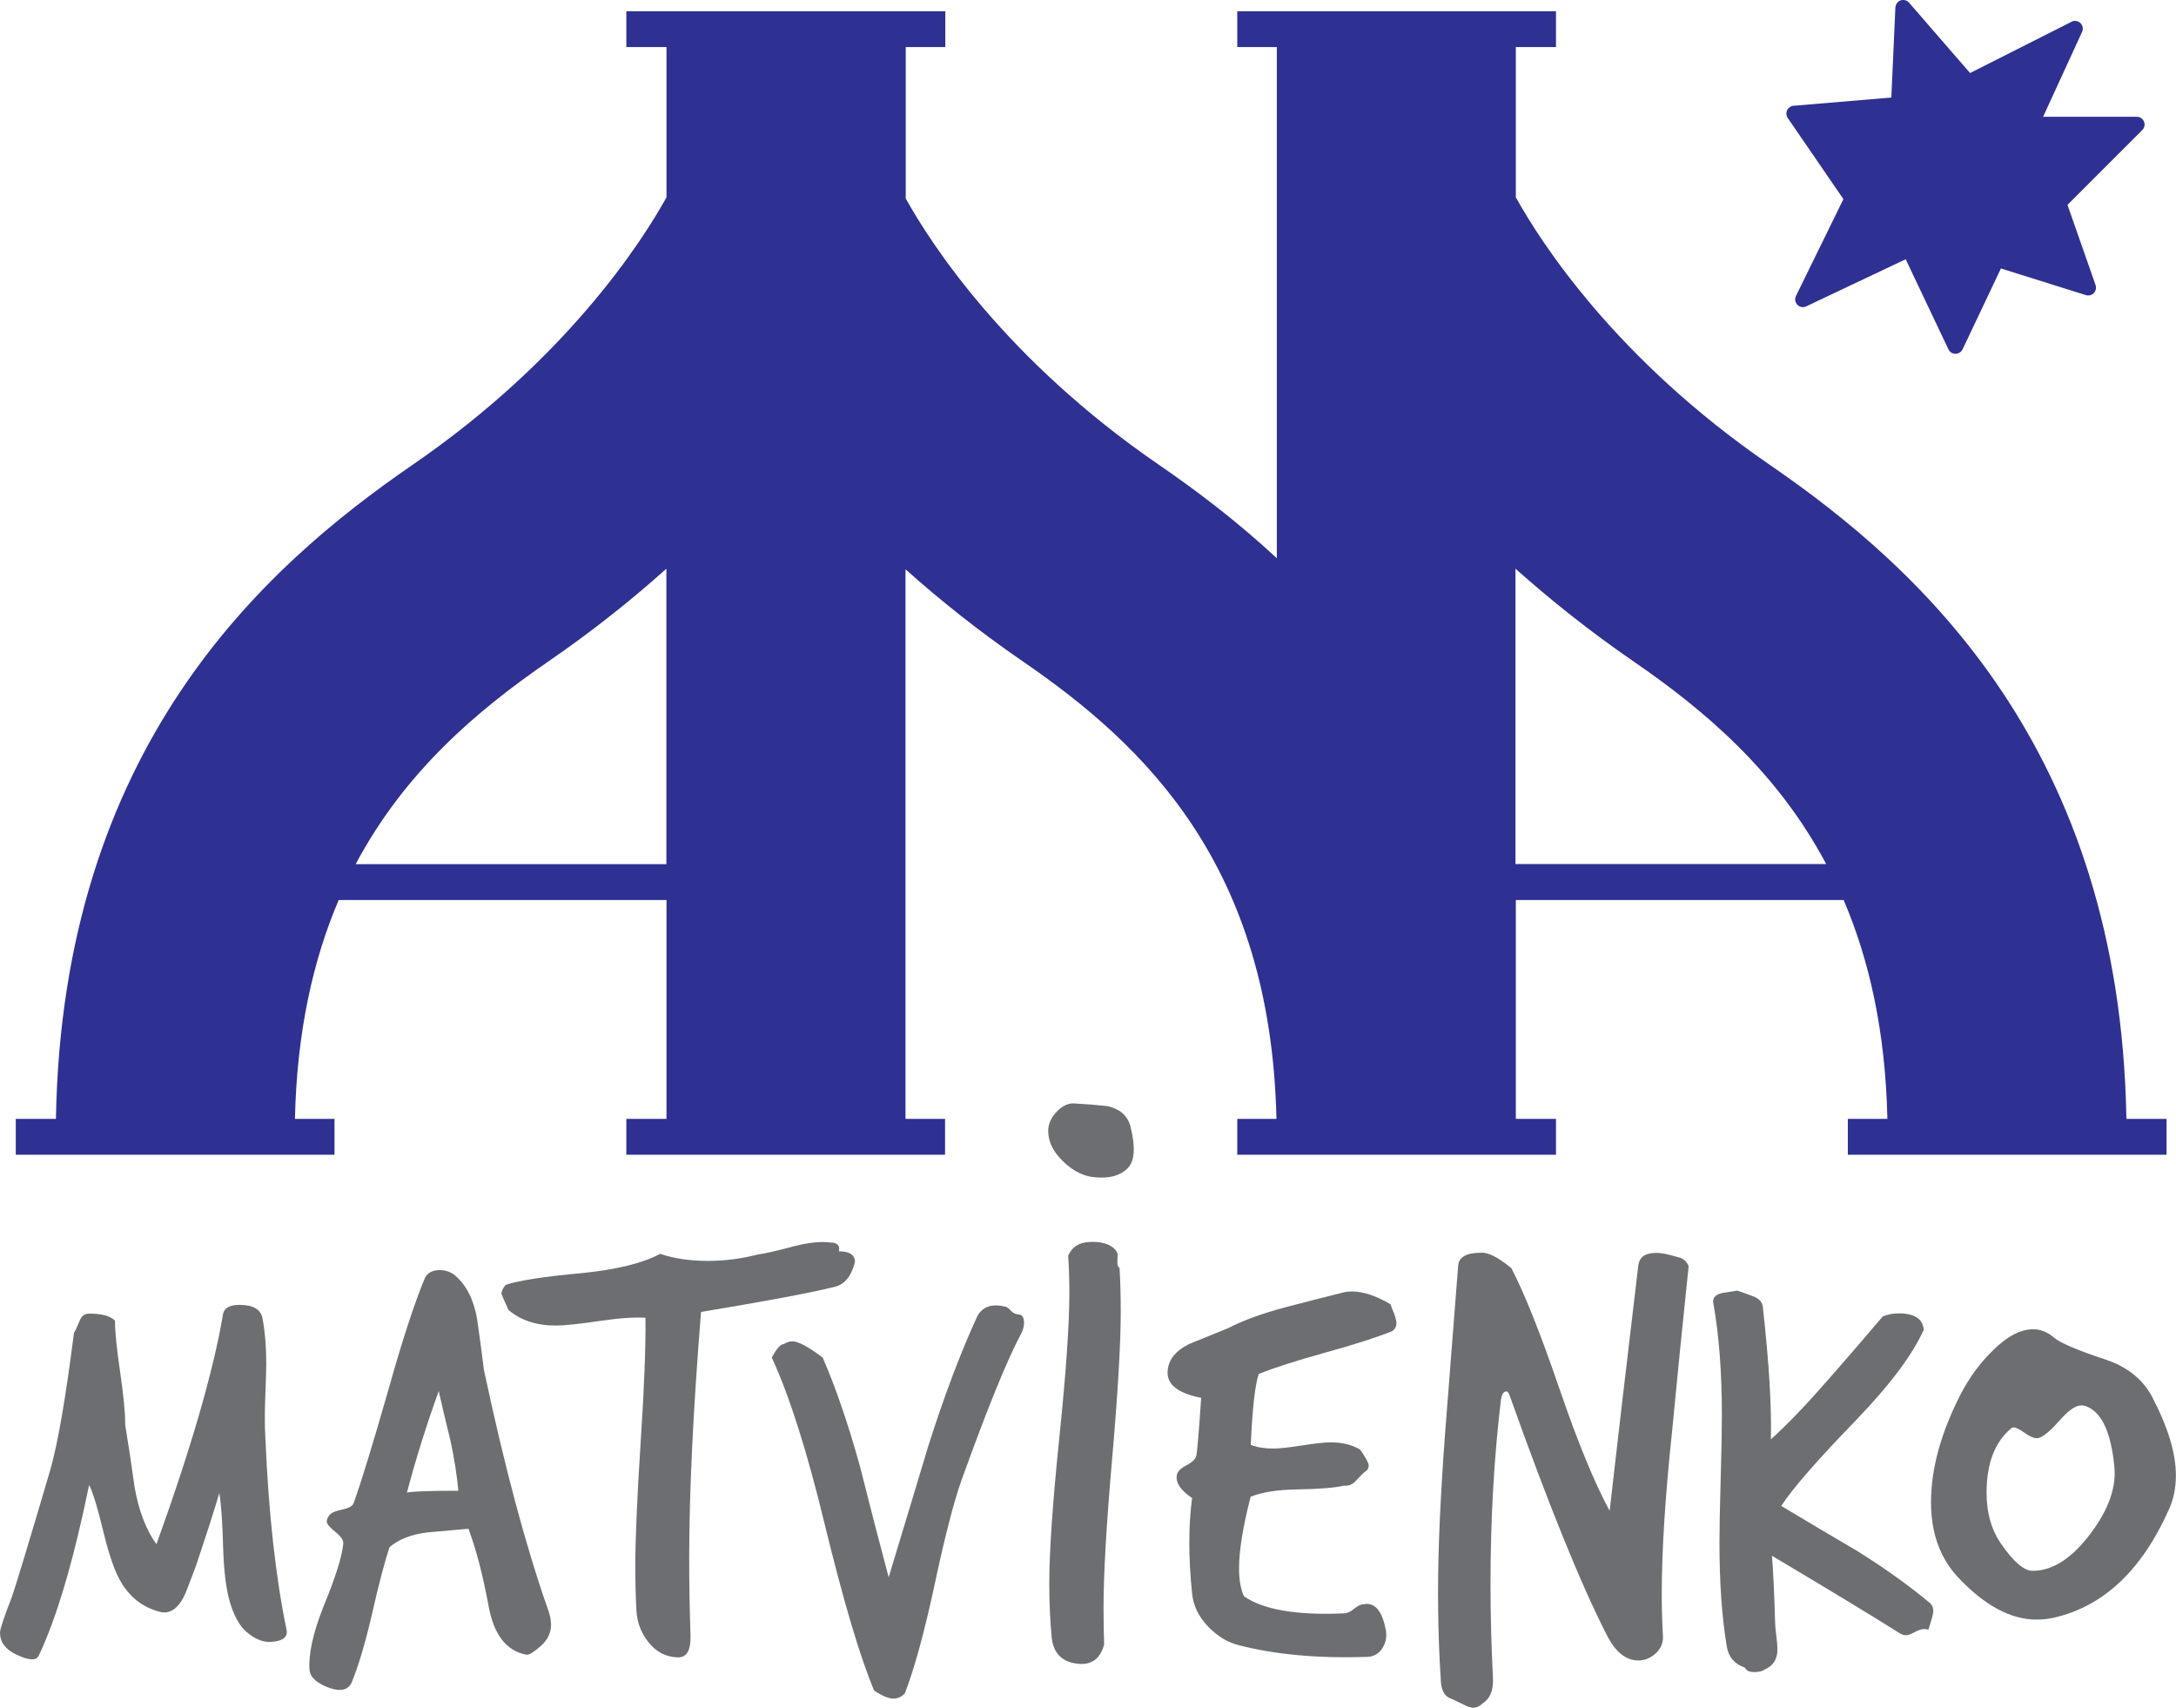
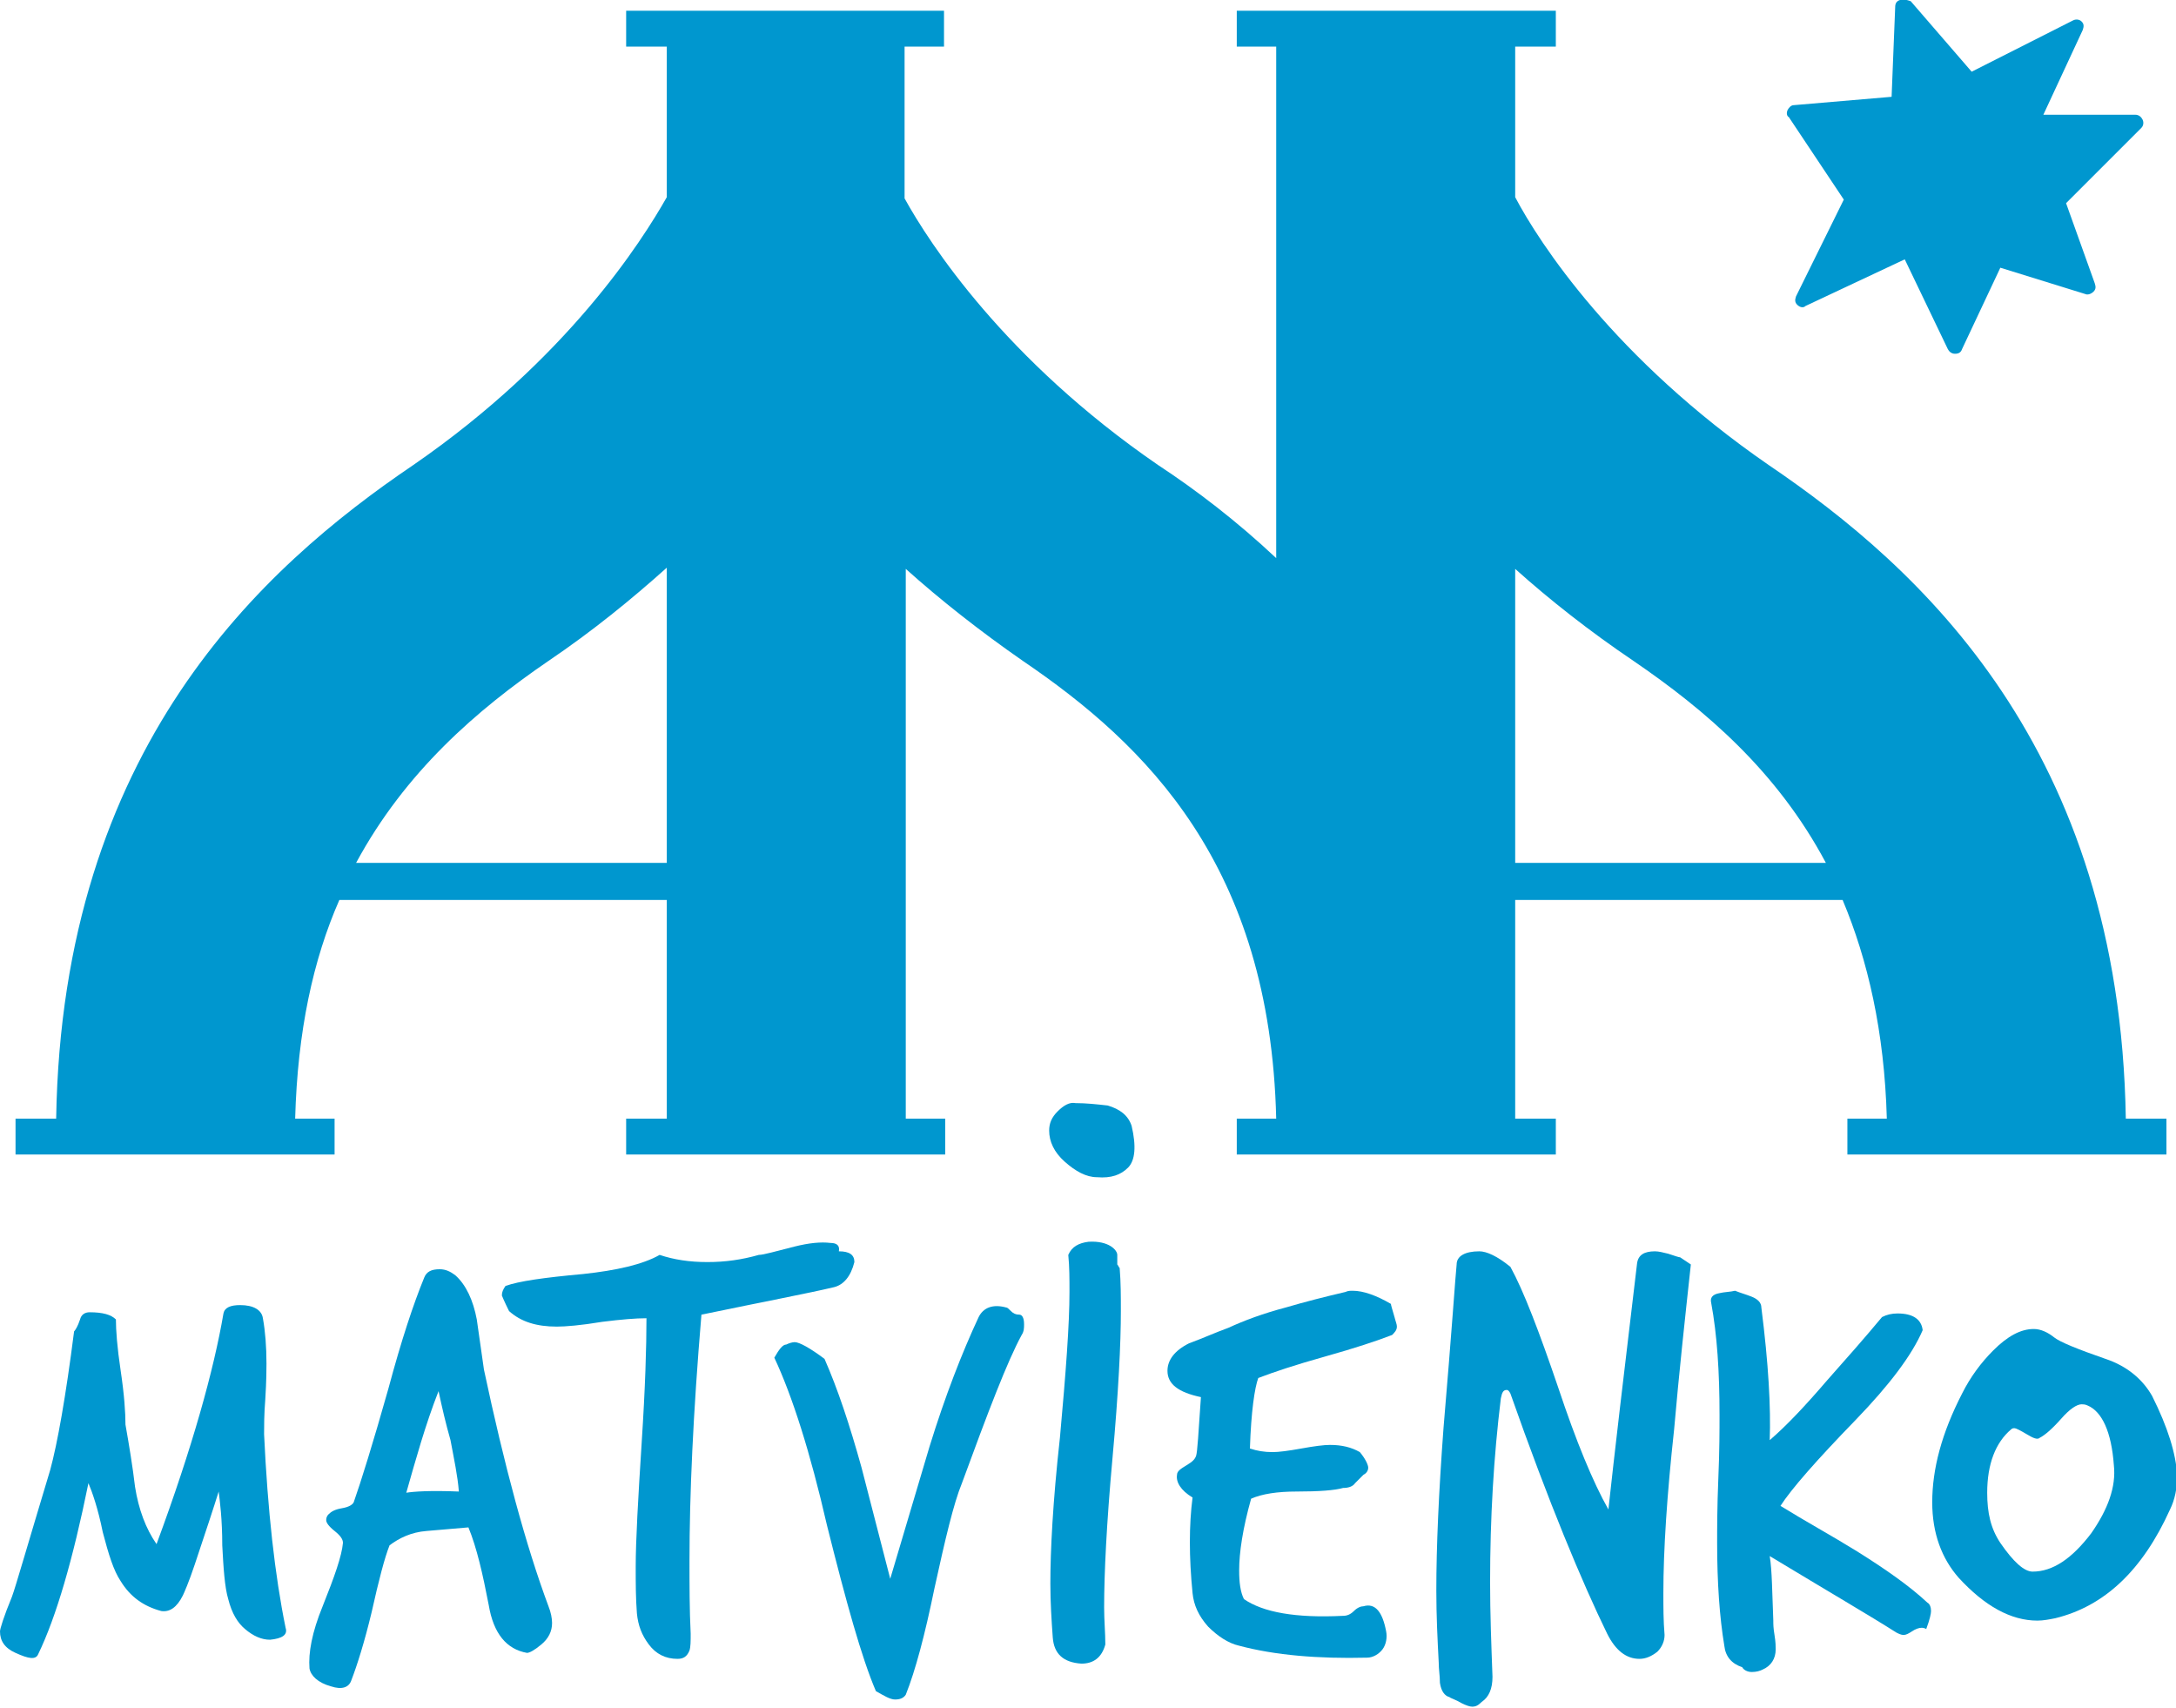
- <svg xmlns="http://www.w3.org/2000/svg" version="1.1" id="Layer_1" x="0px" y="0px" viewBox="0 0 182.08 142.88" style="enable-background:new 0 0 182.08 142.88;" xml:space="preserve">
+ <svg xmlns="http://www.w3.org/2000/svg" version="1.1" id="Layer_1" x="0px" y="0px" viewBox="0 0 182.1 142.9" style="enable-background:new 0 0 182.1 142.9;" xml:space="preserve">
  <style type="text/css">
- 	.st0{fill:#2E3192;}
- 	.st1{fill:#6D6E71;}
+ 	.st0{fill:#0097CF;}
</style>
  <g>
-     <path class="st0" d="M27.99,93.61h-3.31c0.16-7.32,1.53-13.32,3.66-18.31h27.43v18.31h-3.36v3h26.67v-3h-3.31V47.63   c2.89,2.58,6.15,5.19,9.84,7.72c10.25,7.04,20.72,17.1,21.2,38.26h-3.28v3h26.67v-3h-3.36V75.3h27.43c2.14,5,3.5,10.99,3.66,18.31   h-3.31v3h26.67v-3h-3.36c-0.53-30.98-17.24-46.07-29.87-54.74c-12.9-8.86-19.16-18.65-21.22-22.36V3.94h3.36v-3h-26.67v3h3.31V46.7   c-3.34-3.1-6.74-5.67-9.89-7.83c-12.79-8.78-19.05-18.47-21.16-22.26V3.94h3.31v-3H52.41v3h3.36v12.57   C53.71,20.22,47.45,30,34.55,38.87C21.92,47.54,5.21,62.63,4.68,93.61H1.32v3h26.67V93.61z M136.71,55.35   c5.96,4.1,12,9.22,16.1,16.94h-26V47.58C129.73,50.18,133.01,52.81,136.71,55.35z M45.87,55.35c3.71-2.55,6.99-5.17,9.89-7.77V72.3   h-26C33.87,64.57,39.91,59.45,45.87,55.35z" />
-     <path class="st0" d="M154.25,16.66l-3.97,8.1c-0.12,0.25-0.07,0.55,0.12,0.74c0.19,0.2,0.49,0.25,0.74,0.13l8.32-3.94l3.58,7.54   c0.11,0.23,0.34,0.37,0.59,0.37c0.25,0,0.48-0.15,0.59-0.37l3.21-6.77l7.11,2.23c0.23,0.07,0.49,0.01,0.66-0.17   c0.17-0.18,0.23-0.44,0.15-0.67l-2.35-6.71l6.26-6.26c0.19-0.19,0.24-0.47,0.14-0.71c-0.1-0.24-0.34-0.4-0.6-0.4h-7.84l3.26-7.1   c0.12-0.25,0.06-0.55-0.14-0.74c-0.2-0.19-0.5-0.24-0.74-0.11l-8.49,4.29l-5.11-5.89c-0.17-0.2-0.45-0.27-0.7-0.19   c-0.25,0.09-0.42,0.32-0.44,0.59l-0.34,7.54l-8.19,0.69c-0.23,0.02-0.43,0.16-0.53,0.37c-0.1,0.21-0.08,0.46,0.05,0.65   L154.25,16.66z" />
+     <path class="st0" d="M28,93.6h-3.3c0.2-7.3,1.5-13.3,3.7-18.3h27.4v18.3h-3.4v3h26.7v-3h-3.3v-46c2.9,2.6,6.2,5.2,9.8,7.7   c10.3,7,20.7,17.1,21.2,38.3h-3.3v3h26.7v-3h-3.4V75.3h27.4c2.1,5,3.5,11,3.7,18.3h-3.3v3h26.7v-3h-3.4   c-0.5-31-17.2-46.1-29.9-54.7c-12.9-8.9-19.2-18.6-21.2-22.4V3.9h3.4v-3h-26.7v3h3.3v42.8c-3.3-3.1-6.7-5.7-9.9-7.8   c-12.8-8.8-19.1-18.5-21.2-22.3V3.9h3.3v-3H52.4v3h3.4v12.6c-2.1,3.7-8.3,13.5-21.2,22.4C21.9,47.5,5.2,62.6,4.7,93.6H1.3v3H28   V93.6z M136.7,55.3c6,4.1,12,9.2,16.1,16.9h-26V47.6C129.7,50.2,133,52.8,136.7,55.3z M45.9,55.3c3.7-2.5,7-5.2,9.9-7.8v24.7h-26   C33.9,64.6,39.9,59.4,45.9,55.3z" />
+     <path class="st0" d="M154.3,16.7l-4,8.1c-0.1,0.3-0.1,0.5,0.1,0.7c0.2,0.2,0.5,0.3,0.7,0.1l8.3-3.9l3.6,7.5   c0.1,0.2,0.3,0.4,0.6,0.4s0.5-0.1,0.6-0.4l3.2-6.8l7.1,2.2c0.2,0.1,0.5,0,0.7-0.2s0.2-0.4,0.1-0.7l-2.4-6.7l6.3-6.3   c0.2-0.2,0.2-0.5,0.1-0.7s-0.3-0.4-0.6-0.4H171l3.3-7.1c0.1-0.3,0.1-0.5-0.1-0.7s-0.5-0.2-0.7-0.1l-8.5,4.3l-5.1-5.9   C159.6,0,159.3-0.1,159,0c-0.3,0.1-0.4,0.3-0.4,0.6l-0.3,7.5l-8.2,0.7c-0.2,0-0.4,0.2-0.5,0.4s-0.1,0.5,0.1,0.6L154.3,16.7z" />
    <g>
-       <path class="st1" d="M22.19,117.09c0.06-1.56,0.09-2.56,0.09-3.02c0-1.43-0.11-2.7-0.32-3.8c-0.15-0.73-0.79-1.1-1.92-1.1    c-0.79,0-1.25,0.24-1.37,0.73c-0.79,4.73-2.65,11.16-5.58,19.3c-0.89-1.25-1.49-2.85-1.83-4.8c-0.24-1.74-0.5-3.46-0.78-5.17    c0-1.01-0.14-2.49-0.43-4.46c-0.29-1.97-0.43-3.39-0.43-4.28c-0.4-0.4-1.11-0.59-2.15-0.59c-0.4,0-0.67,0.21-0.82,0.64    c-0.24,0.58-0.4,0.9-0.46,0.96c-0.7,5.52-1.37,9.38-2.01,11.57c-1.86,6.31-2.93,9.83-3.2,10.57C0.32,135.33,0,136.31,0,136.58    c0,0.79,0.44,1.4,1.33,1.83c1.07,0.52,1.71,0.55,1.92,0.09c1.49-3.14,2.9-7.9,4.21-14.27c0.34,0.7,0.75,2.07,1.24,4.12    c0.46,1.86,0.94,3.22,1.46,4.07c0.79,1.31,1.92,2.14,3.38,2.47c0.73,0.09,1.34-0.33,1.83-1.28c0.12-0.21,0.46-1.07,1.01-2.56    c0.91-2.71,1.57-4.76,1.97-6.13c0.15,0.82,0.26,2.33,0.32,4.53c0.06,1.95,0.24,3.46,0.55,4.53c0.34,1.16,0.79,2,1.37,2.52    c0.7,0.61,1.39,0.9,2.06,0.87c1.01-0.06,1.45-0.4,1.33-1.01c-0.91-4.36-1.51-9.76-1.78-16.19    C22.15,119.37,22.15,118.35,22.19,117.09z" />
-       <path class="st1" d="M40.49,114.59c-0.17-1.4-0.36-2.8-0.56-4.19c-0.27-1.64-0.89-2.86-1.84-3.68c-0.38-0.31-0.8-0.46-1.28-0.46    c-0.65,0-1.07,0.24-1.28,0.72c-0.89,2.15-1.89,5.23-3.02,9.26c-1.33,4.64-2.3,7.81-2.92,9.51c-0.07,0.24-0.38,0.42-0.95,0.54    c-0.56,0.12-0.92,0.27-1.07,0.46c-0.15,0.19-0.23,0.37-0.23,0.54c0,0.2,0.24,0.49,0.72,0.87c0.48,0.38,0.7,0.72,0.66,1.02    c-0.1,1.06-0.66,2.83-1.69,5.32c-0.85,2.18-1.23,3.92-1.13,5.22c0.07,0.65,0.67,1.16,1.79,1.54c0.89,0.27,1.47,0.1,1.74-0.51    c0.54-1.3,1.11-3.19,1.69-5.68c0.61-2.69,1.11-4.57,1.48-5.63c0.75-0.65,1.79-1.06,3.12-1.23c1.16-0.1,2.32-0.2,3.48-0.31    c0.65,1.74,1.21,3.9,1.69,6.5c0.44,2.39,1.5,3.73,3.17,4.04c0.2,0.03,0.6-0.21,1.18-0.72c0.58-0.51,0.87-1.11,0.87-1.79    c0-0.41-0.1-0.89-0.31-1.43C43.97,129.27,42.2,122.64,40.49,114.59z M34.05,124.87c0.75-2.83,1.64-5.66,2.66-8.49    c0.31,1.36,0.63,2.73,0.97,4.09c0.34,1.57,0.56,2.98,0.67,4.25C36.02,124.72,34.59,124.77,34.05,124.87z" />
-       <path class="st1" d="M69.85,107.66c0.83-0.2,1.39-0.89,1.69-2.08c0-0.59-0.45-0.89-1.34-0.89c0.1-0.5-0.15-0.74-0.74-0.74    c-0.79-0.1-1.78,0-2.97,0.3c-1.62,0.43-2.63,0.66-3.02,0.69c-1.36,0.36-2.78,0.55-4.26,0.55c-1.49,0-2.81-0.2-3.97-0.59    c-1.42,0.77-3.57,1.3-6.44,1.6c-3.27,0.3-5.44,0.63-6.49,1c-0.23,0.27-0.35,0.52-0.35,0.75c0,0.03,0.2,0.48,0.59,1.35    c1.03,0.87,2.35,1.3,3.97,1.3c0.69,0,1.95-0.13,3.77-0.4c1.59-0.23,2.83-0.31,3.72-0.25c0.03,2.38-0.1,5.83-0.4,10.36    c-0.3,4.73-0.45,8.18-0.45,10.36c0,1.36,0.03,2.64,0.1,3.87c0.07,0.96,0.41,1.83,1.04,2.6c0.63,0.78,1.42,1.18,2.38,1.22    c0.5,0.03,0.83-0.22,0.99-0.74c0.1-0.33,0.13-0.81,0.1-1.44c-0.07-2.02-0.1-4.07-0.1-6.15c0-5.49,0.33-12.34,0.99-20.57    C63.97,108.88,67.7,108.19,69.85,107.66z" />
-       <path class="st1" d="M85.27,109.98c-0.27-0.02-0.5-0.12-0.68-0.32c-0.18-0.2-0.33-0.31-0.45-0.34c-1.12-0.27-1.9-0.02-2.35,0.77    c-1.39,3.02-2.75,6.61-4.08,10.78c-1.12,3.71-2.23,7.41-3.35,11.09c-0.82-3.08-1.62-6.17-2.4-9.28c-1-3.59-2.04-6.63-3.12-9.1    c-1.21-0.91-2.05-1.36-2.54-1.36c-0.24,0-0.48,0.08-0.72,0.23c-0.27,0-0.6,0.38-1,1.13c1.48,3.2,2.96,7.86,4.44,13.99    c1.57,6.43,2.94,11.05,4.12,13.86c0.66,0.45,1.21,0.68,1.63,0.68c0.36,0,0.68-0.15,0.95-0.45c0.78-2.02,1.6-5,2.45-8.92    c0.87-4.1,1.63-7.05,2.26-8.83c2.17-6.04,3.85-10.16,5.03-12.36c0.15-0.3,0.23-0.6,0.23-0.91C85.67,110.22,85.54,110,85.27,109.98    z" />
-       <path class="st1" d="M93.52,105.83c-0.03-0.08-0.03-0.36,0-0.84c0-0.4-0.68-1.19-2.4-1.08c-0.82,0.05-1.4,0.38-1.74,1.14    c0.07,1,0.1,2.03,0.1,3.07c0,2.69-0.28,6.74-0.84,12.17c-0.56,5.42-0.84,9.5-0.84,12.23c0,1.57,0.07,3.05,0.2,4.46    c0.14,1.4,0.94,2.15,2.4,2.23c1.02,0.04,1.69-0.5,1.99-1.63c-0.03-1-0.05-2.03-0.05-3.07c0-2.81,0.24-6.97,0.72-12.47    c0.48-5.5,0.72-9.61,0.72-12.35c0-1.24-0.03-2.45-0.1-3.61C93.6,106.03,93.55,105.95,93.52,105.83z" />
-       <path class="st1" d="M116.36,109.12c-1.23-0.72-2.3-1.07-3.22-1.07c-0.24,0-0.44,0.02-0.61,0.05c-1.67,0.41-3.34,0.84-5.01,1.28    c-1.91,0.51-3.5,1.09-4.76,1.74c-1.09,0.44-2.18,0.89-3.27,1.33c-1.16,0.58-1.76,1.36-1.79,2.35c-0.03,1.06,0.9,1.77,2.81,2.15    c-0.2,2.97-0.34,4.59-0.41,4.86c-0.07,0.27-0.35,0.54-0.84,0.79c-0.49,0.26-0.76,0.54-0.79,0.84c-0.1,0.61,0.32,1.25,1.28,1.89    c-0.31,2.35-0.31,5.01,0,7.98c0.1,1.02,0.54,1.94,1.33,2.76c0.78,0.82,1.65,1.35,2.61,1.58c3.03,0.78,6.62,1.11,10.74,0.97    c0.54-0.03,0.96-0.28,1.25-0.74c0.29-0.46,0.38-0.96,0.28-1.51c-0.31-1.64-0.94-2.35-1.89-2.15c-0.2,0-0.46,0.13-0.77,0.38    c-0.31,0.26-0.6,0.38-0.87,0.38c-3.96,0.17-6.73-0.31-8.34-1.43c-0.27-0.58-0.41-1.36-0.41-2.35c0-1.47,0.32-3.46,0.97-5.98    c0.95-0.38,2.23-0.58,3.84-0.61c1.91-0.03,3.22-0.14,3.94-0.31c0.41,0.03,0.75-0.1,1.02-0.41c0.41-0.44,0.65-0.68,0.72-0.72    c0.24-0.14,0.36-0.32,0.36-0.56c0-0.2-0.24-0.65-0.72-1.33c-0.68-0.41-1.5-0.61-2.46-0.61c-0.51,0-1.31,0.09-2.4,0.26    c-1.09,0.17-1.89,0.26-2.4,0.26c-0.72,0-1.35-0.1-1.89-0.31c0.14-3.07,0.36-5.05,0.67-5.93c1.26-0.51,3.12-1.11,5.58-1.79    s4.31-1.28,5.58-1.79c0.24-0.17,0.36-0.39,0.36-0.67c0-0.17-0.07-0.44-0.2-0.82C116.48,109.51,116.39,109.25,116.36,109.12z" />
-       <path class="st1" d="M140.61,105.23c-0.1-0.03-0.43-0.12-0.97-0.26c-0.41-0.1-0.77-0.15-1.07-0.15c-0.89,0-1.38,0.34-1.48,1.02    c-1.09,9.17-1.89,16.03-2.4,20.56c-1.26-2.32-2.66-5.71-4.19-10.18c-1.6-4.67-2.95-8.05-4.04-10.13    c-1.13-0.92-1.98-1.35-2.56-1.28c-1.23,0-1.86,0.38-1.89,1.13c-0.07,0.89-0.43,5.46-1.07,13.71c-0.41,5.42-0.61,9.94-0.61,13.55    c0,2.08,0.05,4.07,0.15,5.98c0.03,0.58,0.07,1.14,0.1,1.69c0.1,0.68,0.37,1.09,0.82,1.23c0.14,0.07,0.46,0.22,0.97,0.46    c0.38,0.21,0.68,0.31,0.92,0.31c0.27,0,0.53-0.12,0.77-0.36c0.61-0.38,0.9-1.06,0.87-2.05c-0.14-2.69-0.21-5.34-0.21-7.93    c0-5.39,0.29-10.52,0.87-15.4c0.07-0.48,0.22-0.72,0.46-0.72c0.1,0,0.19,0.1,0.26,0.31c3.24,9.1,5.95,15.79,8.13,20.05    c0.72,1.43,1.6,2.15,2.66,2.15c0.54,0,1.03-0.21,1.46-0.61c0.43-0.41,0.62-0.89,0.59-1.43c-0.07-1.16-0.1-2.34-0.1-3.53    c0-3.65,0.29-8.2,0.87-13.66c0.44-4.6,0.9-9.19,1.38-13.76C141.17,105.61,140.95,105.37,140.61,105.23z" />
-       <path class="st1" d="M155.44,129.78c-2.15-1.26-4.28-2.52-6.39-3.79c0.92-1.43,3.02-3.84,6.29-7.21c2.79-2.9,4.67-5.4,5.63-7.52    c-0.07-0.92-0.77-1.38-2.1-1.38c-0.48,0-0.92,0.09-1.33,0.26c-1.5,1.77-3.02,3.53-4.55,5.27c-1.81,2.08-3.41,3.75-4.81,5.01    c0.07-2.73-0.15-6.41-0.67-11.05c-0.03-0.41-0.29-0.71-0.77-0.9c-0.48-0.19-0.94-0.35-1.38-0.49c-0.44,0.07-0.87,0.14-1.28,0.2    c-0.55,0.14-0.79,0.41-0.72,0.82c0.48,2.66,0.72,5.8,0.72,9.41c0,1.19-0.03,2.98-0.1,5.34c-0.07,2.37-0.1,4.15-0.1,5.35    c0,3.31,0.2,6.19,0.61,8.64c0.14,0.89,0.65,1.48,1.53,1.79c0.1,0.24,0.36,0.36,0.77,0.36c0.38,0,0.67-0.07,0.87-0.21    c0.72-0.31,1.07-0.87,1.07-1.69c0-0.24-0.03-0.63-0.1-1.18s-0.1-0.95-0.1-1.23c-0.07-2.35-0.15-4.16-0.26-5.42    c4.81,2.86,8.35,5.01,10.64,6.45c0.2,0.14,0.39,0.2,0.56,0.2c0.17,0,0.42-0.08,0.74-0.26c0.32-0.17,0.59-0.26,0.79-0.26    c0.1,0,0.22,0.02,0.36,0.05c0.27-0.82,0.41-1.33,0.41-1.53c0-0.31-0.1-0.55-0.31-0.72C159.84,132.73,157.82,131.28,155.44,129.78z    " />
-       <path class="st1" d="M180.07,116.84c-0.77-1.45-2.07-2.49-3.9-3.1c-2.33-0.77-3.77-1.38-4.31-1.84c-0.54-0.46-1.11-0.69-1.72-0.69    c-1.07,0-2.2,0.59-3.39,1.78c-1.03,1-1.91,2.18-2.64,3.56c-1.68,3.25-2.53,6.3-2.53,9.13c0,2.56,0.75,4.65,2.24,6.26    c2.22,2.37,4.42,3.56,6.6,3.56c0.5,0,0.99-0.06,1.49-0.17c4.13-0.96,7.33-3.98,9.59-9.07c0.38-0.84,0.57-1.78,0.57-2.81    C182.08,121.6,181.41,119.4,180.07,116.84z M174.96,128.26c-1.57,2.11-3.2,3.16-4.88,3.16c-0.73,0-1.63-0.78-2.7-2.35    c-0.77-1.15-1.15-2.54-1.15-4.19c0-2.41,0.67-4.19,2.01-5.34c0.08-0.08,0.17-0.12,0.29-0.12c0.15,0,0.48,0.17,0.98,0.52    c0.5,0.34,0.88,0.46,1.15,0.34c0.42-0.15,1.01-0.67,1.78-1.55c0.69-0.77,1.26-1.15,1.72-1.15c0.15,0,0.32,0.04,0.52,0.12    c1.22,0.54,1.97,2.2,2.24,4.99C177.1,124.41,176.45,126.27,174.96,128.26z" />
-       <path class="st1" d="M92.67,92.54c-0.91-0.1-1.82-0.17-2.73-0.22c-0.53-0.05-1.03,0.18-1.51,0.68c-0.48,0.5-0.72,1.04-0.72,1.62    c0,0.91,0.43,1.77,1.29,2.59c0.86,0.81,1.77,1.25,2.73,1.29c1.15,0.1,2.02-0.16,2.62-0.75c0.6-0.6,0.68-1.76,0.25-3.48    C94.37,93.35,93.72,92.78,92.67,92.54z" />
+       <path class="st0" d="M22.2,117.1c0.1-1.6,0.1-2.6,0.1-3c0-1.4-0.1-2.7-0.3-3.8c-0.1-0.7-0.8-1.1-1.9-1.1c-0.8,0-1.3,0.2-1.4,0.7    c-0.8,4.7-2.6,11.2-5.6,19.3c-0.9-1.3-1.5-2.9-1.8-4.8c-0.2-1.7-0.5-3.5-0.8-5.2c0-1-0.1-2.5-0.4-4.5s-0.4-3.4-0.4-4.3    c-0.4-0.4-1.1-0.6-2.2-0.6c-0.4,0-0.7,0.2-0.8,0.6c-0.2,0.6-0.4,0.9-0.5,1c-0.7,5.5-1.4,9.4-2,11.6c-1.9,6.3-2.9,9.8-3.2,10.6    c-0.7,1.7-1,2.7-1,2.9c0,0.8,0.4,1.4,1.3,1.8c1.1,0.5,1.7,0.6,1.9,0.1c1.5-3.1,2.9-7.9,4.2-14.3c0.3,0.7,0.8,2.1,1.2,4.1    c0.5,1.9,0.9,3.2,1.5,4.1c0.8,1.3,1.9,2.1,3.4,2.5c0.7,0.1,1.3-0.3,1.8-1.3c0.1-0.2,0.5-1.1,1-2.6c0.9-2.7,1.6-4.8,2-6.1    c0.1,0.8,0.3,2.3,0.3,4.5c0.1,1.9,0.2,3.5,0.5,4.5c0.3,1.2,0.8,2,1.4,2.5c0.7,0.6,1.4,0.9,2.1,0.9c1-0.1,1.5-0.4,1.3-1    c-0.9-4.4-1.5-9.8-1.8-16.2C22.1,119.4,22.1,118.3,22.2,117.1z" />
+       <path class="st0" d="M40.5,114.6c-0.2-1.4-0.4-2.8-0.6-4.2c-0.3-1.6-0.9-2.9-1.8-3.7c-0.4-0.3-0.8-0.5-1.3-0.5    c-0.7,0-1.1,0.2-1.3,0.7c-0.9,2.2-1.9,5.2-3,9.3c-1.3,4.6-2.3,7.8-2.9,9.5c-0.1,0.2-0.4,0.4-1,0.5c-0.6,0.1-0.9,0.3-1.1,0.5    s-0.2,0.4-0.2,0.5c0,0.2,0.2,0.5,0.7,0.9c0.5,0.4,0.7,0.7,0.7,1c-0.1,1.1-0.7,2.8-1.7,5.3c-0.9,2.2-1.2,3.9-1.1,5.2    c0.1,0.6,0.7,1.2,1.8,1.5c0.9,0.3,1.5,0.1,1.7-0.5c0.5-1.3,1.1-3.2,1.7-5.7c0.6-2.7,1.1-4.6,1.5-5.6c0.8-0.6,1.8-1.1,3.1-1.2    c1.2-0.1,2.3-0.2,3.5-0.3c0.7,1.7,1.2,3.9,1.7,6.5c0.4,2.4,1.5,3.7,3.2,4c0.2,0,0.6-0.2,1.2-0.7s0.9-1.1,0.9-1.8    c0-0.4-0.1-0.9-0.3-1.4C44,129.3,42.2,122.6,40.5,114.6z M34,124.9c0.8-2.8,1.6-5.7,2.7-8.5c0.3,1.4,0.6,2.7,1,4.1    c0.3,1.6,0.6,3,0.7,4.3C36,124.7,34.6,124.8,34,124.9z" />
+       <path class="st0" d="M69.8,107.7c0.8-0.2,1.4-0.9,1.7-2.1c0-0.6-0.4-0.9-1.3-0.9c0.1-0.5-0.2-0.7-0.7-0.7c-0.8-0.1-1.8,0-3,0.3    c-1.6,0.4-2.6,0.7-3,0.7c-1.4,0.4-2.8,0.6-4.3,0.6c-1.5,0-2.8-0.2-4-0.6c-1.4,0.8-3.6,1.3-6.4,1.6c-3.3,0.3-5.4,0.6-6.5,1    c-0.2,0.3-0.3,0.5-0.3,0.8c0,0,0.2,0.5,0.6,1.3c1,0.9,2.3,1.3,4,1.3c0.7,0,2-0.1,3.8-0.4c1.6-0.2,2.8-0.3,3.7-0.3    c0,2.4-0.1,5.8-0.4,10.4c-0.3,4.7-0.5,8.2-0.5,10.4c0,1.4,0,2.6,0.1,3.9c0.1,1,0.4,1.8,1,2.6c0.6,0.8,1.4,1.2,2.4,1.2    c0.5,0,0.8-0.2,1-0.7c0.1-0.3,0.1-0.8,0.1-1.4c-0.1-2-0.1-4.1-0.1-6.1c0-5.5,0.3-12.3,1-20.6C64,108.9,67.7,108.2,69.8,107.7z" />
+       <path class="st0" d="M85.3,110c-0.3,0-0.5-0.1-0.7-0.3s-0.3-0.3-0.4-0.3c-1.1-0.3-1.9,0-2.3,0.8c-1.4,3-2.8,6.6-4.1,10.8    c-1.1,3.7-2.2,7.4-3.3,11.1c-0.8-3.1-1.6-6.2-2.4-9.3c-1-3.6-2-6.6-3.1-9.1c-1.2-0.9-2.1-1.4-2.5-1.4c-0.2,0-0.5,0.1-0.7,0.2    c-0.3,0-0.6,0.4-1,1.1c1.5,3.2,3,7.9,4.4,14c1.6,6.4,2.9,11.1,4.1,13.9c0.7,0.4,1.2,0.7,1.6,0.7c0.4,0,0.7-0.1,0.9-0.4    c0.8-2,1.6-5,2.4-8.9c0.9-4.1,1.6-7.1,2.3-8.8c2.2-6,3.8-10.2,5-12.4c0.2-0.3,0.2-0.6,0.2-0.9C85.7,110.2,85.5,110,85.3,110z" />
+       <path class="st0" d="M93.5,105.8c0-0.1,0-0.4,0-0.8c0-0.4-0.7-1.2-2.4-1.1c-0.8,0.1-1.4,0.4-1.7,1.1c0.1,1,0.1,2,0.1,3.1    c0,2.7-0.3,6.7-0.8,12.2c-0.6,5.4-0.8,9.5-0.8,12.2c0,1.6,0.1,3.1,0.2,4.5c0.1,1.4,0.9,2.1,2.4,2.2c1,0,1.7-0.5,2-1.6    c0-1-0.1-2-0.1-3.1c0-2.8,0.2-7,0.7-12.5s0.7-9.6,0.7-12.3c0-1.2,0-2.4-0.1-3.6C93.6,106,93.6,105.9,93.5,105.8z" />
+       <path class="st0" d="M116.4,109.1c-1.2-0.7-2.3-1.1-3.2-1.1c-0.2,0-0.4,0-0.6,0.1c-1.7,0.4-3.3,0.8-5,1.3    c-1.9,0.5-3.5,1.1-4.8,1.7c-1.1,0.4-2.2,0.9-3.3,1.3c-1.2,0.6-1.8,1.4-1.8,2.3c0,1.1,0.9,1.8,2.8,2.2c-0.2,3-0.3,4.6-0.4,4.9    c-0.1,0.3-0.3,0.5-0.8,0.8c-0.5,0.3-0.8,0.5-0.8,0.8c-0.1,0.6,0.3,1.3,1.3,1.9c-0.3,2.3-0.3,5,0,8c0.1,1,0.5,1.9,1.3,2.8    c0.8,0.8,1.7,1.4,2.6,1.6c3,0.8,6.6,1.1,10.7,1c0.5,0,1-0.3,1.3-0.7s0.4-1,0.3-1.5c-0.3-1.6-0.9-2.4-1.9-2.1    c-0.2,0-0.5,0.1-0.8,0.4c-0.3,0.3-0.6,0.4-0.9,0.4c-4,0.2-6.7-0.3-8.3-1.4c-0.3-0.6-0.4-1.4-0.4-2.4c0-1.5,0.3-3.5,1-6    c0.9-0.4,2.2-0.6,3.8-0.6c1.9,0,3.2-0.1,3.9-0.3c0.4,0,0.8-0.1,1-0.4c0.4-0.4,0.7-0.7,0.7-0.7c0.2-0.1,0.4-0.3,0.4-0.6    c0-0.2-0.2-0.7-0.7-1.3c-0.7-0.4-1.5-0.6-2.5-0.6c-0.5,0-1.3,0.1-2.4,0.3c-1.1,0.2-1.9,0.3-2.4,0.3c-0.7,0-1.3-0.1-1.9-0.3    c0.1-3.1,0.4-5.1,0.7-5.9c1.3-0.5,3.1-1.1,5.6-1.8s4.3-1.3,5.6-1.8c0.2-0.2,0.4-0.4,0.4-0.7c0-0.2-0.1-0.4-0.2-0.8    C116.5,109.5,116.4,109.2,116.4,109.1z" />
+       <path class="st0" d="M140.6,105.2c-0.1,0-0.4-0.1-1-0.3c-0.4-0.1-0.8-0.2-1.1-0.2c-0.9,0-1.4,0.3-1.5,1c-1.1,9.2-1.9,16-2.4,20.6    c-1.3-2.3-2.7-5.7-4.2-10.2c-1.6-4.7-2.9-8.1-4-10.1c-1.1-0.9-2-1.3-2.6-1.3c-1.2,0-1.9,0.4-1.9,1.1c-0.1,0.9-0.4,5.5-1.1,13.7    c-0.4,5.4-0.6,9.9-0.6,13.6c0,2.1,0.1,4.1,0.2,6c0,0.6,0.1,1.1,0.1,1.7c0.1,0.7,0.4,1.1,0.8,1.2c0.1,0.1,0.5,0.2,1,0.5    c0.4,0.2,0.7,0.3,0.9,0.3c0.3,0,0.5-0.1,0.8-0.4c0.6-0.4,0.9-1.1,0.9-2.1c-0.1-2.7-0.2-5.3-0.2-7.9c0-5.4,0.3-10.5,0.9-15.4    c0.1-0.5,0.2-0.7,0.5-0.7c0.1,0,0.2,0.1,0.3,0.3c3.2,9.1,6,15.8,8.1,20.1c0.7,1.4,1.6,2.1,2.7,2.1c0.5,0,1-0.2,1.5-0.6    c0.4-0.4,0.6-0.9,0.6-1.4c-0.1-1.2-0.1-2.3-0.1-3.5c0-3.6,0.3-8.2,0.9-13.7c0.4-4.6,0.9-9.2,1.4-13.8    C141.2,105.6,140.9,105.4,140.6,105.2z" />
+       <path class="st0" d="M155.4,129.8c-2.1-1.3-4.3-2.5-6.4-3.8c0.9-1.4,3-3.8,6.3-7.2c2.8-2.9,4.7-5.4,5.6-7.5    c-0.1-0.9-0.8-1.4-2.1-1.4c-0.5,0-0.9,0.1-1.3,0.3c-1.5,1.8-3,3.5-4.6,5.3c-1.8,2.1-3.4,3.8-4.8,5c0.1-2.7-0.1-6.4-0.7-11.1    c0-0.4-0.3-0.7-0.8-0.9c-0.5-0.2-0.9-0.3-1.4-0.5c-0.4,0.1-0.9,0.1-1.3,0.2c-0.6,0.1-0.8,0.4-0.7,0.8c0.5,2.7,0.7,5.8,0.7,9.4    c0,1.2,0,3-0.1,5.3c-0.1,2.4-0.1,4.2-0.1,5.4c0,3.3,0.2,6.2,0.6,8.6c0.1,0.9,0.6,1.5,1.5,1.8c0.1,0.2,0.4,0.4,0.8,0.4    c0.4,0,0.7-0.1,0.9-0.2c0.7-0.3,1.1-0.9,1.1-1.7c0-0.2,0-0.6-0.1-1.2s-0.1-0.9-0.1-1.2c-0.1-2.4-0.1-4.2-0.3-5.4    c4.8,2.9,8.4,5,10.6,6.4c0.2,0.1,0.4,0.2,0.6,0.2s0.4-0.1,0.7-0.3c0.3-0.2,0.6-0.3,0.8-0.3c0.1,0,0.2,0,0.4,0.1    c0.3-0.8,0.4-1.3,0.4-1.5c0-0.3-0.1-0.6-0.3-0.7C159.8,132.7,157.8,131.3,155.4,129.8z" />
+       <path class="st0" d="M180.1,116.8c-0.8-1.4-2.1-2.5-3.9-3.1c-2.3-0.8-3.8-1.4-4.3-1.8s-1.1-0.7-1.7-0.7c-1.1,0-2.2,0.6-3.4,1.8    c-1,1-1.9,2.2-2.6,3.6c-1.7,3.3-2.5,6.3-2.5,9.1c0,2.6,0.8,4.7,2.2,6.3c2.2,2.4,4.4,3.6,6.6,3.6c0.5,0,1-0.1,1.5-0.2    c4.1-1,7.3-4,9.6-9.1c0.4-0.8,0.6-1.8,0.6-2.8C182.1,121.6,181.4,119.4,180.1,116.8z M175,128.3c-1.6,2.1-3.2,3.2-4.9,3.2    c-0.7,0-1.6-0.8-2.7-2.4c-0.8-1.2-1.1-2.5-1.1-4.2c0-2.4,0.7-4.2,2-5.3c0.1-0.1,0.2-0.1,0.3-0.1c0.1,0,0.5,0.2,1,0.5    c0.5,0.3,0.9,0.5,1.1,0.3c0.4-0.2,1-0.7,1.8-1.6c0.7-0.8,1.3-1.2,1.7-1.2c0.1,0,0.3,0,0.5,0.1c1.2,0.5,2,2.2,2.2,5    C177.1,124.4,176.4,126.3,175,128.3z" />
+       <path class="st0" d="M92.7,92.5c-0.9-0.1-1.8-0.2-2.7-0.2c-0.5-0.1-1,0.2-1.5,0.7s-0.7,1-0.7,1.6c0,0.9,0.4,1.8,1.3,2.6    c0.9,0.8,1.8,1.3,2.7,1.3c1.2,0.1,2-0.2,2.6-0.8c0.6-0.6,0.7-1.8,0.3-3.5C94.4,93.3,93.7,92.8,92.7,92.5z" />
    </g>
  </g>
</svg>
